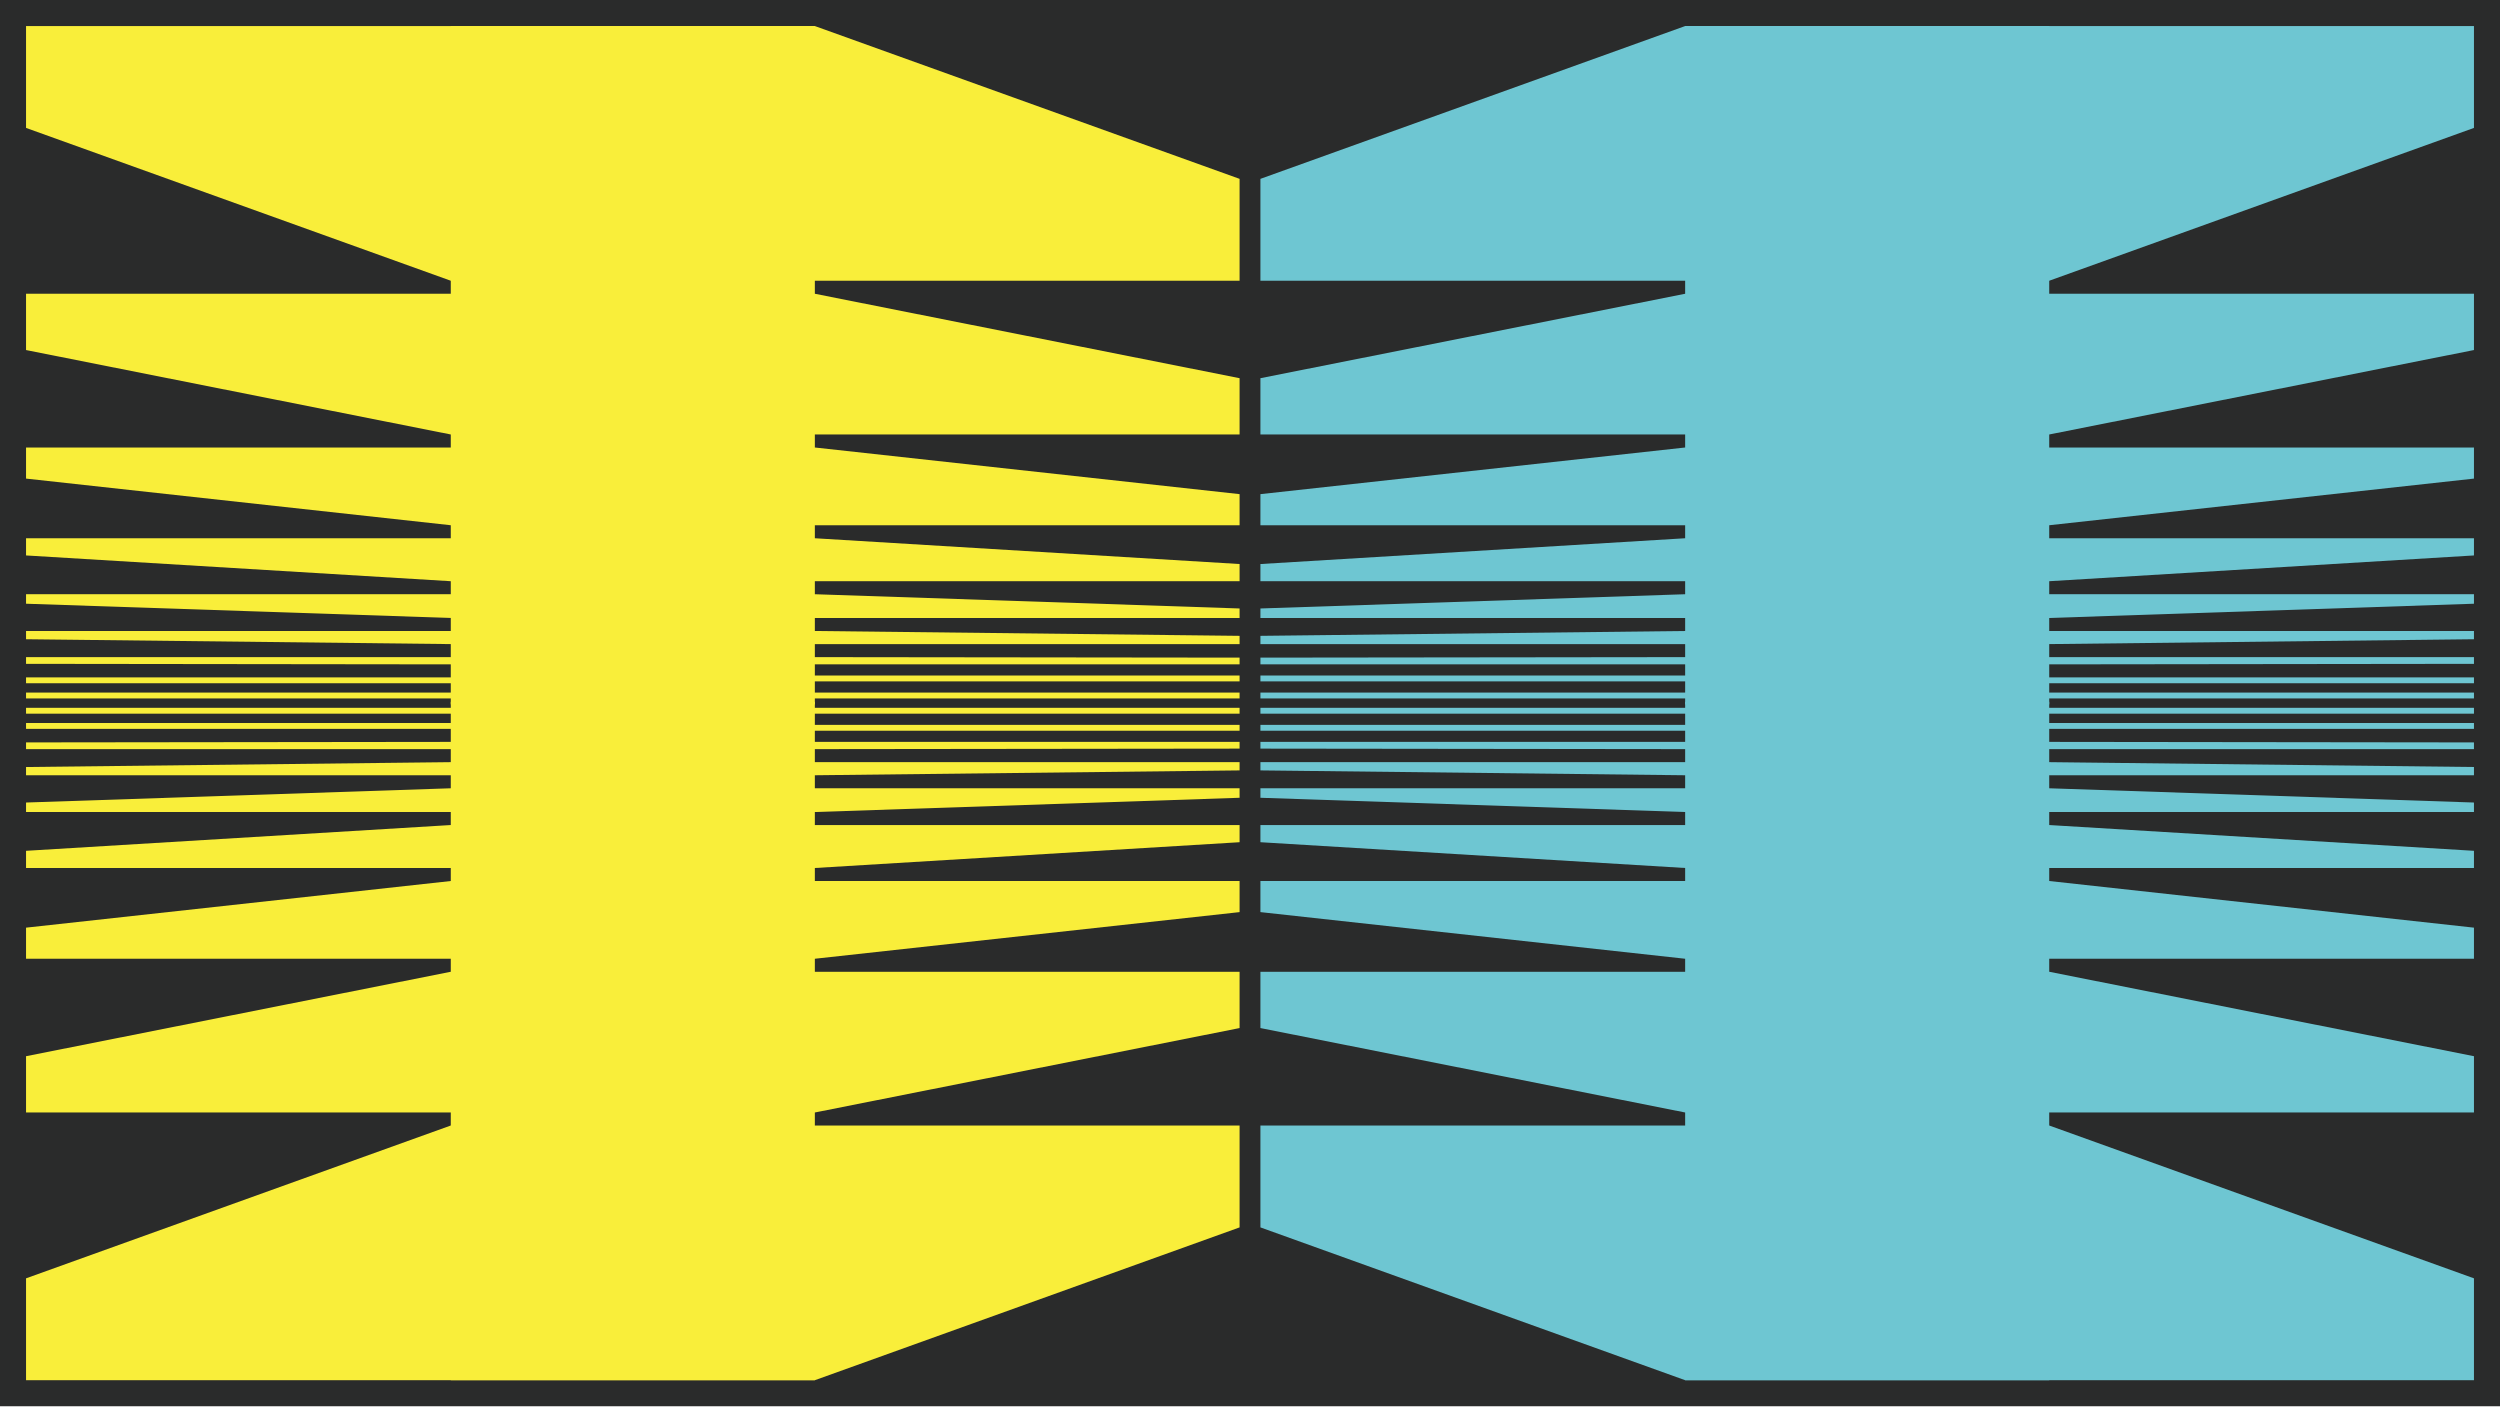
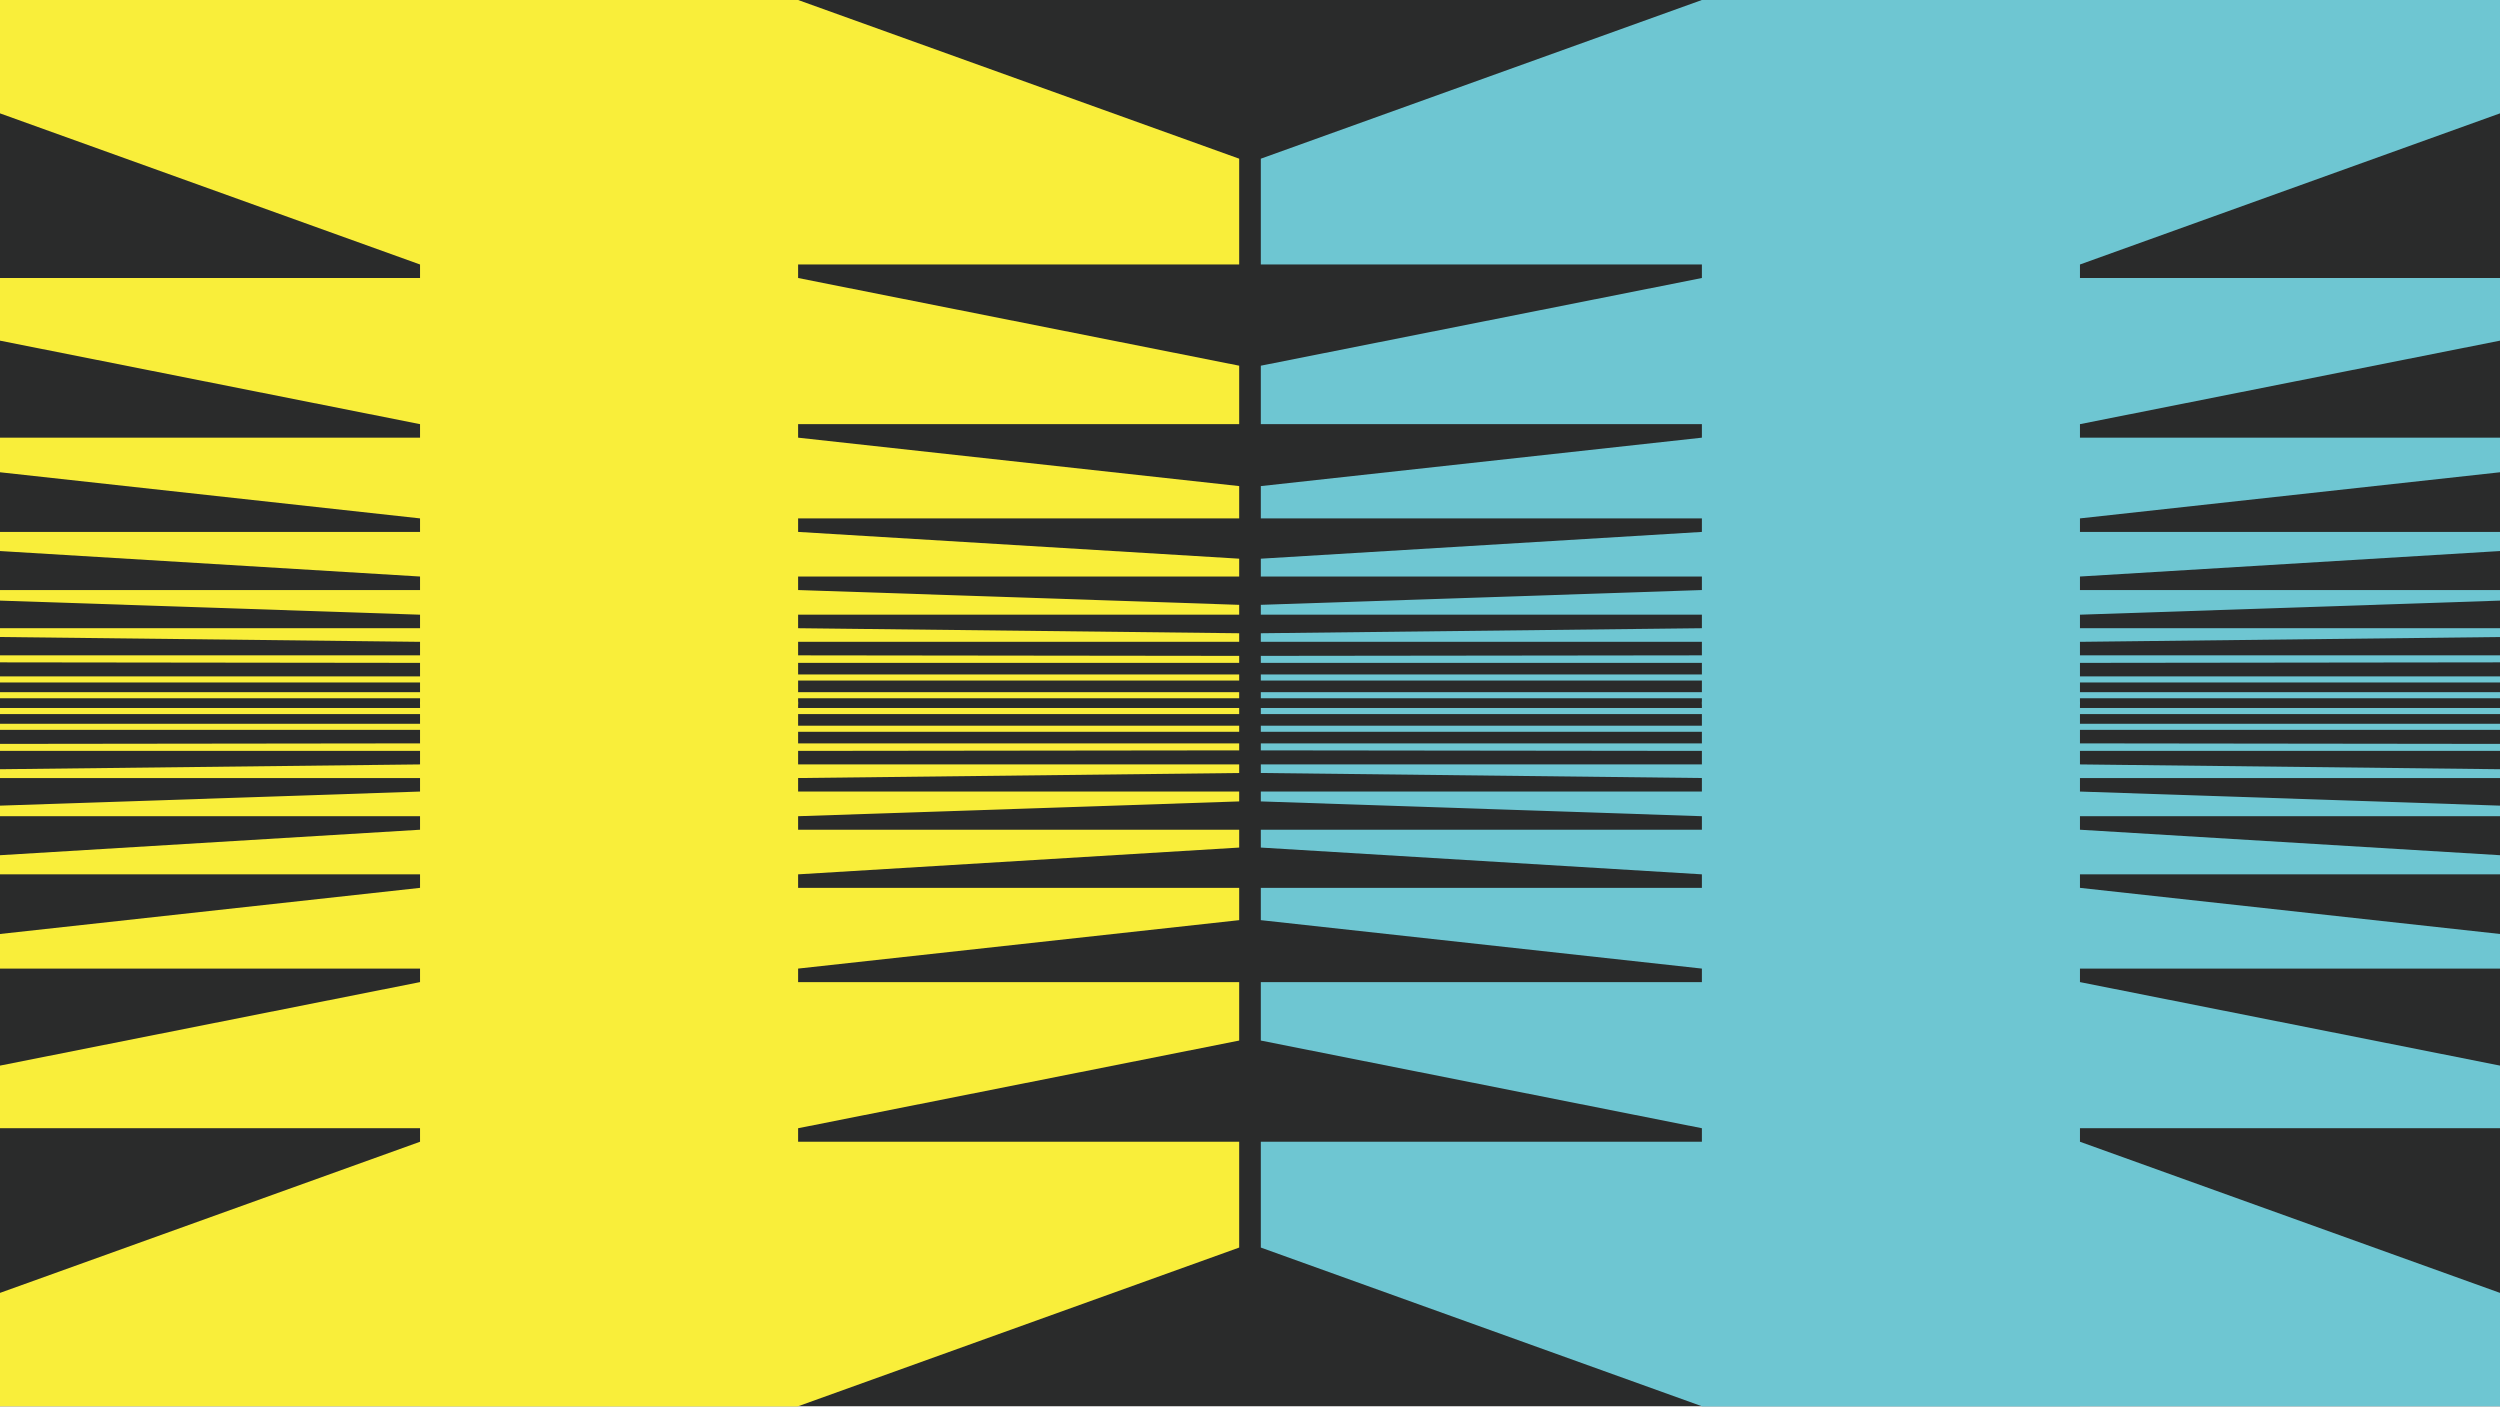
<svg xmlns="http://www.w3.org/2000/svg" id="Layer_1" data-name="Layer 1" viewBox="0 0 1920 1080">
  <defs>
    <style>
      .cls-1 {
        fill: #f9ee3a;
      }

      .cls-2 {
        fill: #2a2b2b;
      }

      .cls-3 {
        fill: #6ec6d2;
      }
    </style>
  </defs>
  <rect class="cls-2" width="1920" height="1080" />
-   <polygon class="cls-3" points="1294.2 533 1573.8 533 1573.8 541 1294.2 541 1294.2 533" />
-   <polygon class="cls-3" points="1294.2 539 1573.8 539 1573.8 547 1294.2 547 1294.2 539" />
-   <polygon class="cls-1" points="625.8 533 346.2 533 346.2 541 625.8 541 625.8 533" />
-   <polygon class="cls-1" points="625.8 539 346.2 539 346.2 547 625.8 547 625.8 539" />
-   <g>
-     <rect class="cls-1" x="346.2" y="20" width="279.6" height="515" />
+   <g transform="translate(960 540) scale(1.03846) translate(-960.00 -540.00)">
+     <polygon class="cls-3" points="1294.2 533 1573.8 533 1573.8 541 1294.2 541 1294.2 533" />
+     <polygon class="cls-3" points="1294.2 539 1573.8 539 1573.8 547 1294.2 547 1294.2 539" />
+     <polygon class="cls-1" points="625.8 533 346.2 533 346.2 541 625.8 541 625.8 533" />
+     <polygon class="cls-1" points="625.8 539 346.2 539 346.2 547 625.8 547 625.8 539" />
    <g>
-       <polygon class="cls-1" points="625.8 20 952 137.36 952 215.61 625.8 215.61 486 215.61 486 20 625.8 20" />
-       <polygon class="cls-1" points="625.8 225.61 952 290.45 952 333.68 625.8 333.68 486 333.68 486 225.61 625.8 225.61" />
-       <polygon class="cls-1" points="625.8 343.68 952 379.5 952 403.38 625.8 403.38 486 403.38 486 343.68 625.8 343.68" />
-       <polygon class="cls-1" points="625.8 413.38 952 433.18 952 446.37 625.8 446.37 486 446.37 486 413.38 625.8 413.38" />
-       <polygon class="cls-1" points="625.8 456.37 952 467.31 952 474.6 625.8 474.6 486 474.6 486 456.37 625.8 456.37" />
-       <polygon class="cls-1" points="625.8 484.6 952 488.33 952 494.67 625.8 494.67 486 494.67 486 484.6 625.8 484.6" />
-       <polygon class="cls-1" points="625.8 504.67 952 505.06 952 510.23 625.8 510.23 486 510.23 486 504.67 625.8 504.67" />
-       <polygon class="cls-1" points="486 518.8 952 518.8 952 523.3 486 523.3 486 518.8" />
-       <polygon class="cls-1" points="486 531.9 952 531.9 952 536.4 486 536.4 486 531.9" />
+       <rect class="cls-1" x="346.2" y="20" width="279.6" height="515" />
+       <g>
+         <polygon class="cls-1" points="625.8 20 952 137.36 952 215.61 625.8 215.61 486 215.61 486 20 625.8 20" />
+         <polygon class="cls-1" points="625.8 225.61 952 290.45 952 333.68 625.8 333.68 486 333.68 486 225.61 625.8 225.61" />
+         <polygon class="cls-1" points="625.8 343.68 952 379.5 952 403.38 625.8 403.38 486 403.38 486 343.68 625.8 343.68" />
+         <polygon class="cls-1" points="625.8 413.38 952 433.18 952 446.37 625.8 446.37 486 446.37 486 413.38 625.8 413.38" />
+         <polygon class="cls-1" points="625.8 456.37 952 467.31 952 474.6 625.8 474.6 486 474.6 486 456.37 625.8 456.37" />
+         <polygon class="cls-1" points="625.8 484.6 952 488.33 952 494.67 625.8 494.67 486 494.67 486 484.6 625.8 484.6" />
+         <polygon class="cls-1" points="625.8 504.67 952 505.06 952 510.23 625.8 510.23 486 510.23 486 504.67 625.8 504.67" />
+         <polygon class="cls-1" points="486 518.8 952 518.8 952 523.3 486 523.3 486 518.8" />
+         <polygon class="cls-1" points="486 531.9 952 531.9 952 536.4 486 536.4 486 531.9" />
+       </g>
+       <g>
+         <polygon class="cls-1" points="346.2 215.61 20 98.24 20 20 346.2 20 486 20 486 215.61 346.2 215.61" />
+         <polygon class="cls-1" points="346.2 333.68 20 268.84 20 225.61 346.2 225.61 486 225.61 486 333.68 346.2 333.68" />
+         <polygon class="cls-1" points="346.2 403.38 20 367.56 20 343.68 346.2 343.68 486 343.68 486 403.38 346.2 403.38" />
+         <polygon class="cls-1" points="346.2 446.37 20 426.58 20 413.38 346.2 413.38 486 413.38 486 446.37 346.2 446.37" />
+         <polygon class="cls-1" points="346.2 474.6 20 463.66 20 456.37 346.2 456.37 486 456.37 486 474.6 346.2 474.6" />
+         <polygon class="cls-1" points="346.2 494.67 20 490.93 20 484.6 346.2 484.6 486 484.6 486 494.67 346.2 494.67" />
+         <polygon class="cls-1" points="346.2 510.23 20 509.83 20 504.67 346.2 504.67 486 504.67 486 510.23 346.2 510.23" />
+         <polygon class="cls-1" points="486 524.73 20 524.73 20 520.23 486 520.23 486 524.73" />
+         <polygon class="cls-1" points="486 536.4 20 536.4 20 531.9 486 531.9 486 536.4" />
+       </g>
    </g>
    <g>
-       <polygon class="cls-1" points="346.2 215.61 20 98.24 20 20 346.2 20 486 20 486 215.61 346.2 215.61" />
-       <polygon class="cls-1" points="346.2 333.68 20 268.84 20 225.61 346.2 225.61 486 225.61 486 333.68 346.2 333.68" />
-       <polygon class="cls-1" points="346.2 403.38 20 367.56 20 343.68 346.2 343.68 486 343.68 486 403.38 346.2 403.38" />
-       <polygon class="cls-1" points="346.2 446.37 20 426.58 20 413.38 346.2 413.38 486 413.38 486 446.37 346.2 446.37" />
-       <polygon class="cls-1" points="346.2 474.6 20 463.66 20 456.37 346.2 456.37 486 456.37 486 474.6 346.2 474.6" />
-       <polygon class="cls-1" points="346.2 494.67 20 490.93 20 484.6 346.2 484.6 486 484.6 486 494.67 346.2 494.67" />
-       <polygon class="cls-1" points="346.2 510.23 20 509.83 20 504.67 346.2 504.67 486 504.67 486 510.23 346.2 510.23" />
-       <polygon class="cls-1" points="486 524.73 20 524.73 20 520.23 486 520.23 486 524.73" />
-       <polygon class="cls-1" points="486 536.4 20 536.4 20 531.9 486 531.9 486 536.4" />
-     </g>
-   </g>
-   <g>
-     <rect class="cls-3" x="1294.2" y="20" width="279.6" height="515" />
-     <g>
-       <polygon class="cls-3" points="1434 536.4 968 536.4 968 531.9 1434 531.9 1434 536.4" />
-       <polygon class="cls-3" points="1434 523.3 968 523.3 968 518.8 1434 518.8 1434 523.3" />
-       <polygon class="cls-3" points="1294.2 504.67 968 505.06 968 510.23 1294.2 510.23 1434 510.23 1434 504.67 1294.2 504.67" />
-       <polygon class="cls-3" points="1294.2 484.6 968 488.33 968 494.67 1294.2 494.67 1434 494.67 1434 484.6 1294.2 484.6" />
-       <polygon class="cls-3" points="1294.2 456.37 968 467.31 968 474.6 1294.2 474.6 1434 474.6 1434 456.37 1294.2 456.37" />
-       <polygon class="cls-3" points="1294.2 413.38 968 433.18 968 446.37 1294.2 446.37 1434 446.37 1434 413.38 1294.2 413.38" />
-       <polygon class="cls-3" points="1294.2 343.68 968 379.5 968 403.38 1294.2 403.38 1434 403.38 1434 343.68 1294.2 343.68" />
-       <polygon class="cls-3" points="1294.2 225.61 968 290.45 968 333.68 1294.2 333.68 1434 333.68 1434 225.61 1294.2 225.61" />
-       <polygon class="cls-3" points="1294.2 20 968 137.36 968 215.61 1294.2 215.61 1434 215.61 1434 20 1294.2 20" />
+       <rect class="cls-3" x="1294.2" y="20" width="279.6" height="515" />
+       <g>
+         <polygon class="cls-3" points="1434 536.4 968 536.4 968 531.9 1434 531.9 1434 536.4" />
+         <polygon class="cls-3" points="1434 523.3 968 523.3 968 518.8 1434 518.8 1434 523.3" />
+         <polygon class="cls-3" points="1294.2 504.67 968 505.06 968 510.23 1294.2 510.23 1434 510.23 1434 504.67 1294.2 504.67" />
+         <polygon class="cls-3" points="1294.2 484.6 968 488.33 968 494.67 1294.2 494.67 1434 494.67 1434 484.6 1294.2 484.6" />
+         <polygon class="cls-3" points="1294.2 456.37 968 467.31 968 474.6 1294.2 474.6 1434 474.6 1434 456.37 1294.2 456.37" />
+         <polygon class="cls-3" points="1294.2 413.38 968 433.18 968 446.37 1294.2 446.37 1434 446.37 1434 413.38 1294.2 413.38" />
+         <polygon class="cls-3" points="1294.2 343.68 968 379.5 968 403.38 1294.2 403.38 1434 403.38 1434 343.68 1294.2 343.68" />
+         <polygon class="cls-3" points="1294.2 225.61 968 290.45 968 333.68 1294.2 333.68 1434 333.68 1434 225.61 1294.2 225.61" />
+         <polygon class="cls-3" points="1294.2 20 968 137.36 968 215.61 1294.2 215.61 1434 215.61 1434 20 1294.2 20" />
+       </g>
+       <g>
+         <polygon class="cls-3" points="1434 531.9 1900 531.9 1900 536.4 1434 536.4 1434 531.9" />
+         <polygon class="cls-3" points="1434 520.23 1900 520.23 1900 524.73 1434 524.73 1434 520.23" />
+         <polygon class="cls-3" points="1573.8 510.23 1900 509.83 1900 504.67 1573.8 504.67 1434 504.67 1434 510.23 1573.8 510.23" />
+         <polygon class="cls-3" points="1573.8 494.67 1900 490.93 1900 484.6 1573.8 484.6 1434 484.6 1434 494.67 1573.8 494.67" />
+         <polygon class="cls-3" points="1573.8 474.6 1900 463.66 1900 456.37 1573.8 456.37 1434 456.37 1434 474.6 1573.8 474.6" />
+         <polygon class="cls-3" points="1573.8 446.37 1900 426.58 1900 413.38 1573.8 413.38 1434 413.38 1434 446.37 1573.8 446.37" />
+         <polygon class="cls-3" points="1573.8 403.38 1900 367.56 1900 343.68 1573.8 343.68 1434 343.68 1434 403.38 1573.8 403.38" />
+         <polygon class="cls-3" points="1573.8 333.68 1900 268.83 1900 225.61 1573.8 225.61 1434 225.61 1434 333.68 1573.8 333.68" />
+         <polygon class="cls-3" points="1573.8 215.61 1900 98.24 1900 20 1573.8 20 1434 20 1434 215.61 1573.8 215.61" />
+       </g>
    </g>
    <g>
-       <polygon class="cls-3" points="1434 531.9 1900 531.9 1900 536.4 1434 536.4 1434 531.9" />
-       <polygon class="cls-3" points="1434 520.23 1900 520.23 1900 524.73 1434 524.73 1434 520.23" />
-       <polygon class="cls-3" points="1573.8 510.23 1900 509.83 1900 504.67 1573.8 504.67 1434 504.67 1434 510.23 1573.8 510.23" />
-       <polygon class="cls-3" points="1573.8 494.67 1900 490.93 1900 484.6 1573.8 484.6 1434 484.6 1434 494.67 1573.8 494.67" />
-       <polygon class="cls-3" points="1573.8 474.6 1900 463.66 1900 456.37 1573.8 456.37 1434 456.37 1434 474.6 1573.8 474.6" />
-       <polygon class="cls-3" points="1573.8 446.37 1900 426.58 1900 413.38 1573.8 413.38 1434 413.38 1434 446.37 1573.8 446.37" />
-       <polygon class="cls-3" points="1573.8 403.38 1900 367.56 1900 343.68 1573.8 343.68 1434 343.68 1434 403.38 1573.8 403.38" />
-       <polygon class="cls-3" points="1573.8 333.68 1900 268.83 1900 225.61 1573.8 225.61 1434 225.61 1434 333.68 1573.8 333.68" />
-       <polygon class="cls-3" points="1573.8 215.61 1900 98.24 1900 20 1573.8 20 1434 20 1434 215.61 1573.8 215.61" />
-     </g>
-   </g>
-   <g>
-     <rect class="cls-1" x="346.2" y="545" width="279.6" height="515" />
-     <g>
-       <polygon class="cls-1" points="486 543.6 952 543.6 952 548.1 486 548.1 486 543.6" />
-       <polygon class="cls-1" points="486 556.7 952 556.7 952 561.2 486 561.2 486 556.7" />
-       <polygon class="cls-1" points="625.8 575.33 952 574.94 952 569.77 625.8 569.77 486 569.77 486 575.33 625.8 575.33" />
-       <polygon class="cls-1" points="625.8 595.4 952 591.67 952 585.33 625.8 585.33 486 585.33 486 595.4 625.8 595.4" />
-       <polygon class="cls-1" points="625.8 623.63 952 612.69 952 605.4 625.8 605.4 486 605.4 486 623.63 625.8 623.63" />
-       <polygon class="cls-1" points="625.8 666.62 952 646.82 952 633.63 625.8 633.63 486 633.63 486 666.62 625.8 666.62" />
-       <polygon class="cls-1" points="625.8 736.32 952 700.5 952 676.62 625.8 676.62 486 676.62 486 736.32 625.8 736.32" />
-       <polygon class="cls-1" points="625.8 854.39 952 789.55 952 746.32 625.8 746.32 486 746.32 486 854.39 625.8 854.39" />
-       <polygon class="cls-1" points="625.8 1060 952 942.64 952 864.39 625.8 864.39 486 864.39 486 1060 625.8 1060" />
+       <rect class="cls-1" x="346.2" y="545" width="279.6" height="515" />
+       <g>
+         <polygon class="cls-1" points="486 543.6 952 543.6 952 548.1 486 548.1 486 543.6" />
+         <polygon class="cls-1" points="486 556.7 952 556.7 952 561.2 486 561.2 486 556.7" />
+         <polygon class="cls-1" points="625.8 575.33 952 574.94 952 569.77 625.8 569.77 486 569.77 486 575.33 625.8 575.33" />
+         <polygon class="cls-1" points="625.8 595.4 952 591.67 952 585.33 625.8 585.33 486 585.33 486 595.4 625.8 595.4" />
+         <polygon class="cls-1" points="625.8 623.63 952 612.69 952 605.4 625.8 605.4 486 605.4 486 623.63 625.8 623.63" />
+         <polygon class="cls-1" points="625.8 666.62 952 646.82 952 633.63 625.8 633.63 486 633.63 486 666.62 625.8 666.62" />
+         <polygon class="cls-1" points="625.8 736.32 952 700.5 952 676.62 625.8 676.62 486 676.62 486 736.32 625.8 736.32" />
+         <polygon class="cls-1" points="625.8 854.39 952 789.55 952 746.32 625.8 746.32 486 746.32 486 854.39 625.8 854.39" />
+         <polygon class="cls-1" points="625.8 1060 952 942.64 952 864.39 625.8 864.39 486 864.39 486 1060 625.8 1060" />
+       </g>
+       <g>
+         <polygon class="cls-1" points="486 548.1 20 548.1 20 543.6 486 543.6 486 548.1" />
+         <polygon class="cls-1" points="486 559.77 20 559.77 20 555.27 486 555.27 486 559.77" />
+         <polygon class="cls-1" points="346.2 569.77 20 570.17 20 575.33 346.2 575.33 486 575.33 486 569.77 346.2 569.77" />
+         <polygon class="cls-1" points="346.2 585.33 20 589.07 20 595.4 346.2 595.4 486 595.4 486 585.33 346.2 585.33" />
+         <polygon class="cls-1" points="346.2 605.4 20 616.34 20 623.63 346.2 623.63 486 623.63 486 605.4 346.2 605.4" />
+         <polygon class="cls-1" points="346.2 633.63 20 653.42 20 666.62 346.2 666.62 486 666.62 486 633.63 346.2 633.63" />
+         <polygon class="cls-1" points="346.2 676.62 20 712.44 20 736.32 346.2 736.32 486 736.32 486 676.62 346.2 676.62" />
+         <polygon class="cls-1" points="346.2 746.32 20 811.17 20 854.39 346.2 854.39 486 854.39 486 746.32 346.2 746.32" />
+         <polygon class="cls-1" points="346.2 864.39 20 981.76 20 1060 346.2 1060 486 1060 486 864.39 346.2 864.39" />
+       </g>
    </g>
    <g>
-       <polygon class="cls-1" points="486 548.1 20 548.1 20 543.6 486 543.6 486 548.1" />
-       <polygon class="cls-1" points="486 559.77 20 559.77 20 555.27 486 555.27 486 559.77" />
-       <polygon class="cls-1" points="346.2 569.77 20 570.17 20 575.33 346.2 575.33 486 575.33 486 569.77 346.2 569.77" />
-       <polygon class="cls-1" points="346.2 585.33 20 589.07 20 595.4 346.2 595.4 486 595.4 486 585.33 346.2 585.33" />
-       <polygon class="cls-1" points="346.2 605.4 20 616.34 20 623.63 346.2 623.63 486 623.63 486 605.4 346.2 605.4" />
-       <polygon class="cls-1" points="346.2 633.63 20 653.42 20 666.62 346.2 666.62 486 666.62 486 633.63 346.2 633.63" />
-       <polygon class="cls-1" points="346.2 676.62 20 712.44 20 736.32 346.2 736.32 486 736.32 486 676.62 346.2 676.62" />
-       <polygon class="cls-1" points="346.2 746.32 20 811.17 20 854.39 346.2 854.39 486 854.39 486 746.32 346.2 746.32" />
-       <polygon class="cls-1" points="346.2 864.39 20 981.76 20 1060 346.2 1060 486 1060 486 864.39 346.2 864.39" />
-     </g>
-   </g>
-   <g>
-     <rect class="cls-3" x="1294.2" y="545" width="279.6" height="515" />
-     <g>
-       <polygon class="cls-3" points="1294.2 1060 968 942.64 968 864.39 1294.2 864.39 1434 864.39 1434 1060 1294.2 1060" />
-       <polygon class="cls-3" points="1294.2 854.39 968 789.55 968 746.32 1294.2 746.32 1434 746.32 1434 854.39 1294.2 854.39" />
-       <polygon class="cls-3" points="1294.2 736.32 968 700.5 968 676.62 1294.2 676.62 1434 676.62 1434 736.32 1294.2 736.32" />
-       <polygon class="cls-3" points="1294.2 666.62 968 646.82 968 633.63 1294.2 633.63 1434 633.63 1434 666.62 1294.2 666.62" />
-       <polygon class="cls-3" points="1294.2 623.63 968 612.69 968 605.4 1294.2 605.4 1434 605.4 1434 623.63 1294.2 623.63" />
-       <polygon class="cls-3" points="1294.2 595.4 968 591.67 968 585.33 1294.2 585.33 1434 585.33 1434 595.4 1294.2 595.4" />
-       <polygon class="cls-3" points="1294.2 575.33 968 574.94 968 569.77 1294.2 569.77 1434 569.77 1434 575.33 1294.2 575.33" />
-       <polygon class="cls-3" points="1434 561.2 968 561.2 968 556.7 1434 556.7 1434 561.2" />
-       <polygon class="cls-3" points="1434 548.1 968 548.1 968 543.6 1434 543.6 1434 548.1" />
-     </g>
-     <g>
-       <polygon class="cls-3" points="1573.8 864.39 1900 981.76 1900 1060 1573.8 1060 1434 1060 1434 864.39 1573.8 864.39" />
-       <polygon class="cls-3" points="1573.8 746.32 1900 811.16 1900 854.39 1573.8 854.39 1434 854.39 1434 746.32 1573.8 746.32" />
-       <polygon class="cls-3" points="1573.8 676.62 1900 712.44 1900 736.32 1573.8 736.32 1434 736.32 1434 676.62 1573.8 676.62" />
-       <polygon class="cls-3" points="1573.8 633.63 1900 653.42 1900 666.62 1573.8 666.62 1434 666.62 1434 633.63 1573.8 633.63" />
-       <polygon class="cls-3" points="1573.8 605.4 1900 616.34 1900 623.63 1573.8 623.63 1434 623.63 1434 605.4 1573.8 605.4" />
-       <polygon class="cls-3" points="1573.8 585.33 1900 589.07 1900 595.4 1573.8 595.4 1434 595.4 1434 585.33 1573.8 585.33" />
-       <polygon class="cls-3" points="1573.8 569.77 1900 570.17 1900 575.33 1573.8 575.33 1434 575.33 1434 569.77 1573.8 569.77" />
-       <polygon class="cls-3" points="1434 555.27 1900 555.27 1900 559.77 1434 559.77 1434 555.27" />
-       <polygon class="cls-3" points="1434 543.6 1900 543.6 1900 548.1 1434 548.1 1434 543.6" />
+       <rect class="cls-3" x="1294.2" y="545" width="279.6" height="515" />
+       <g>
+         <polygon class="cls-3" points="1294.2 1060 968 942.64 968 864.39 1294.2 864.39 1434 864.39 1434 1060 1294.2 1060" />
+         <polygon class="cls-3" points="1294.2 854.39 968 789.55 968 746.32 1294.2 746.32 1434 746.32 1434 854.39 1294.2 854.39" />
+         <polygon class="cls-3" points="1294.2 736.32 968 700.5 968 676.62 1294.2 676.62 1434 676.62 1434 736.32 1294.2 736.32" />
+         <polygon class="cls-3" points="1294.2 666.62 968 646.82 968 633.63 1294.2 633.63 1434 633.63 1434 666.62 1294.2 666.62" />
+         <polygon class="cls-3" points="1294.2 623.63 968 612.69 968 605.4 1294.2 605.4 1434 605.4 1434 623.63 1294.2 623.63" />
+         <polygon class="cls-3" points="1294.2 595.4 968 591.67 968 585.33 1294.2 585.33 1434 585.33 1434 595.4 1294.2 595.4" />
+         <polygon class="cls-3" points="1294.2 575.33 968 574.94 968 569.77 1294.2 569.77 1434 569.77 1434 575.33 1294.2 575.33" />
+         <polygon class="cls-3" points="1434 561.2 968 561.2 968 556.7 1434 556.7 1434 561.2" />
+         <polygon class="cls-3" points="1434 548.1 968 548.1 968 543.6 1434 543.6 1434 548.1" />
+       </g>
+       <g>
+         <polygon class="cls-3" points="1573.8 864.39 1900 981.76 1900 1060 1573.8 1060 1434 1060 1434 864.39 1573.8 864.39" />
+         <polygon class="cls-3" points="1573.8 746.32 1900 811.16 1900 854.39 1573.8 854.39 1434 854.39 1434 746.32 1573.8 746.32" />
+         <polygon class="cls-3" points="1573.8 676.62 1900 712.44 1900 736.32 1573.8 736.32 1434 736.32 1434 676.62 1573.8 676.62" />
+         <polygon class="cls-3" points="1573.8 633.63 1900 653.42 1900 666.62 1573.8 666.62 1434 666.62 1434 633.63 1573.8 633.63" />
+         <polygon class="cls-3" points="1573.8 605.4 1900 616.34 1900 623.63 1573.8 623.63 1434 623.63 1434 605.4 1573.8 605.4" />
+         <polygon class="cls-3" points="1573.8 585.33 1900 589.07 1900 595.4 1573.8 595.4 1434 595.4 1434 585.33 1573.8 585.33" />
+         <polygon class="cls-3" points="1573.8 569.77 1900 570.17 1900 575.33 1573.8 575.33 1434 575.33 1434 569.77 1573.8 569.77" />
+         <polygon class="cls-3" points="1434 555.27 1900 555.27 1900 559.77 1434 559.77 1434 555.27" />
+         <polygon class="cls-3" points="1434 543.6 1900 543.6 1900 548.1 1434 548.1 1434 543.6" />
+       </g>
    </g>
  </g>
</svg>
